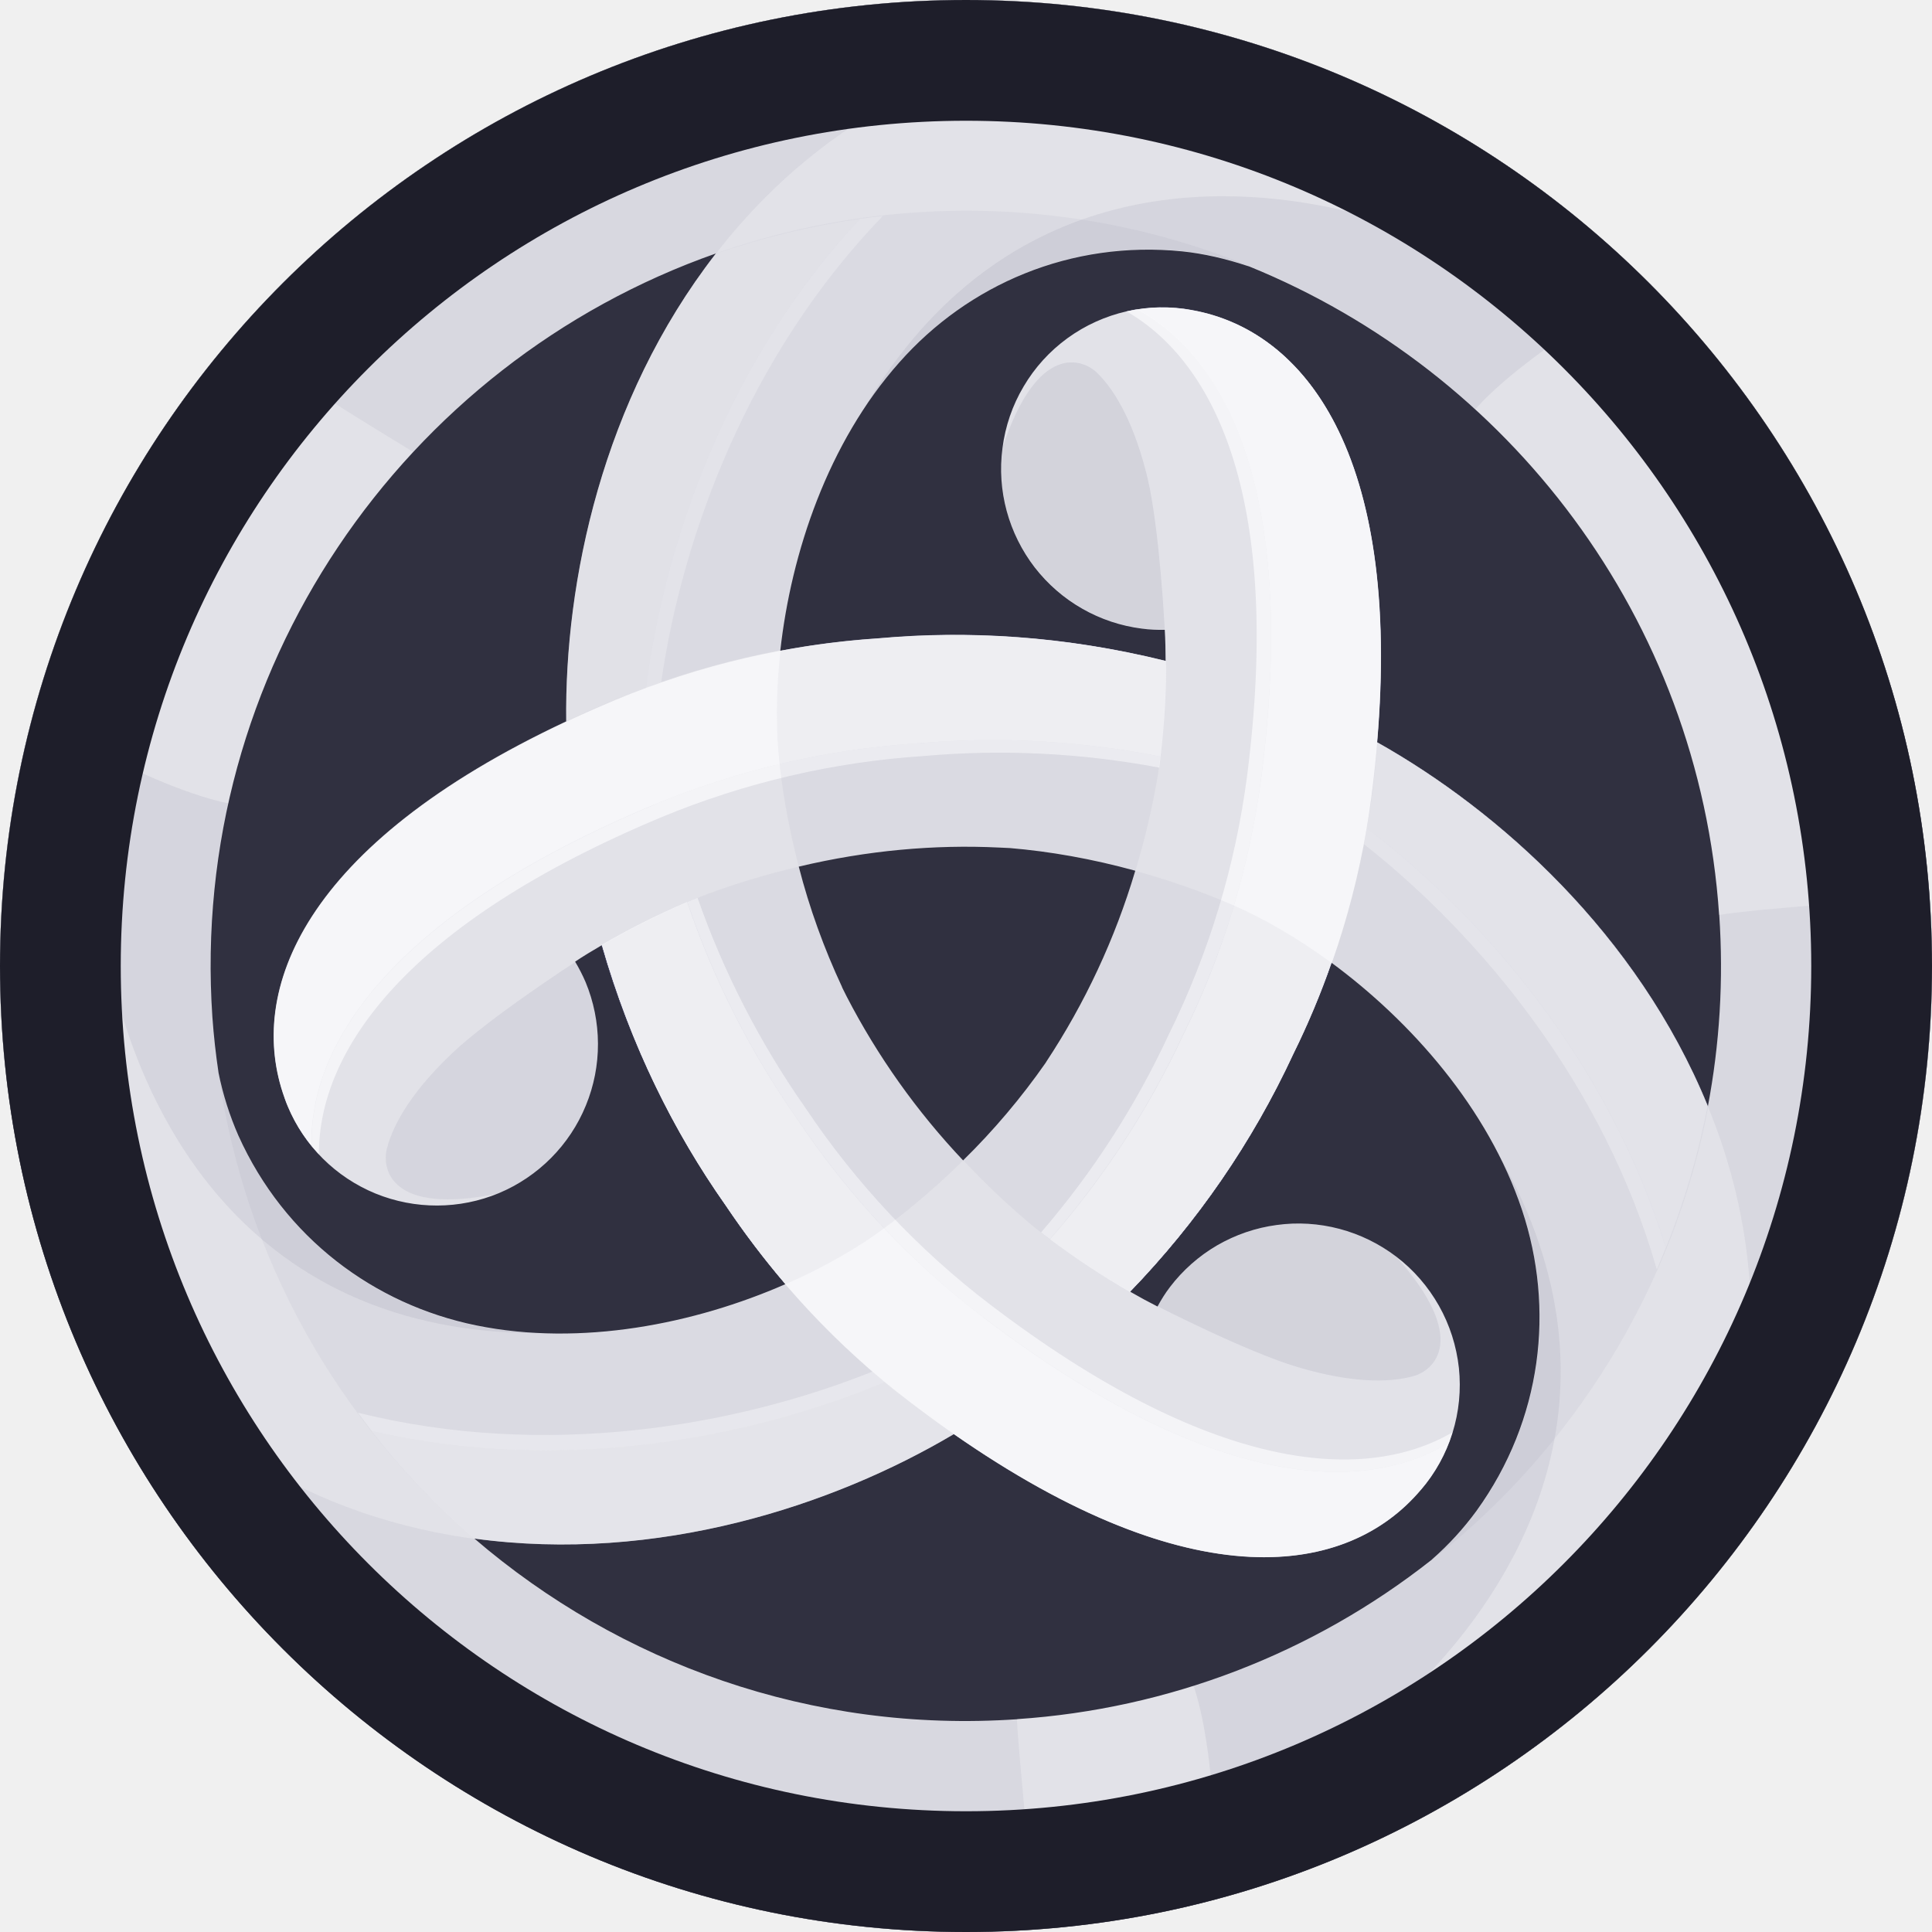
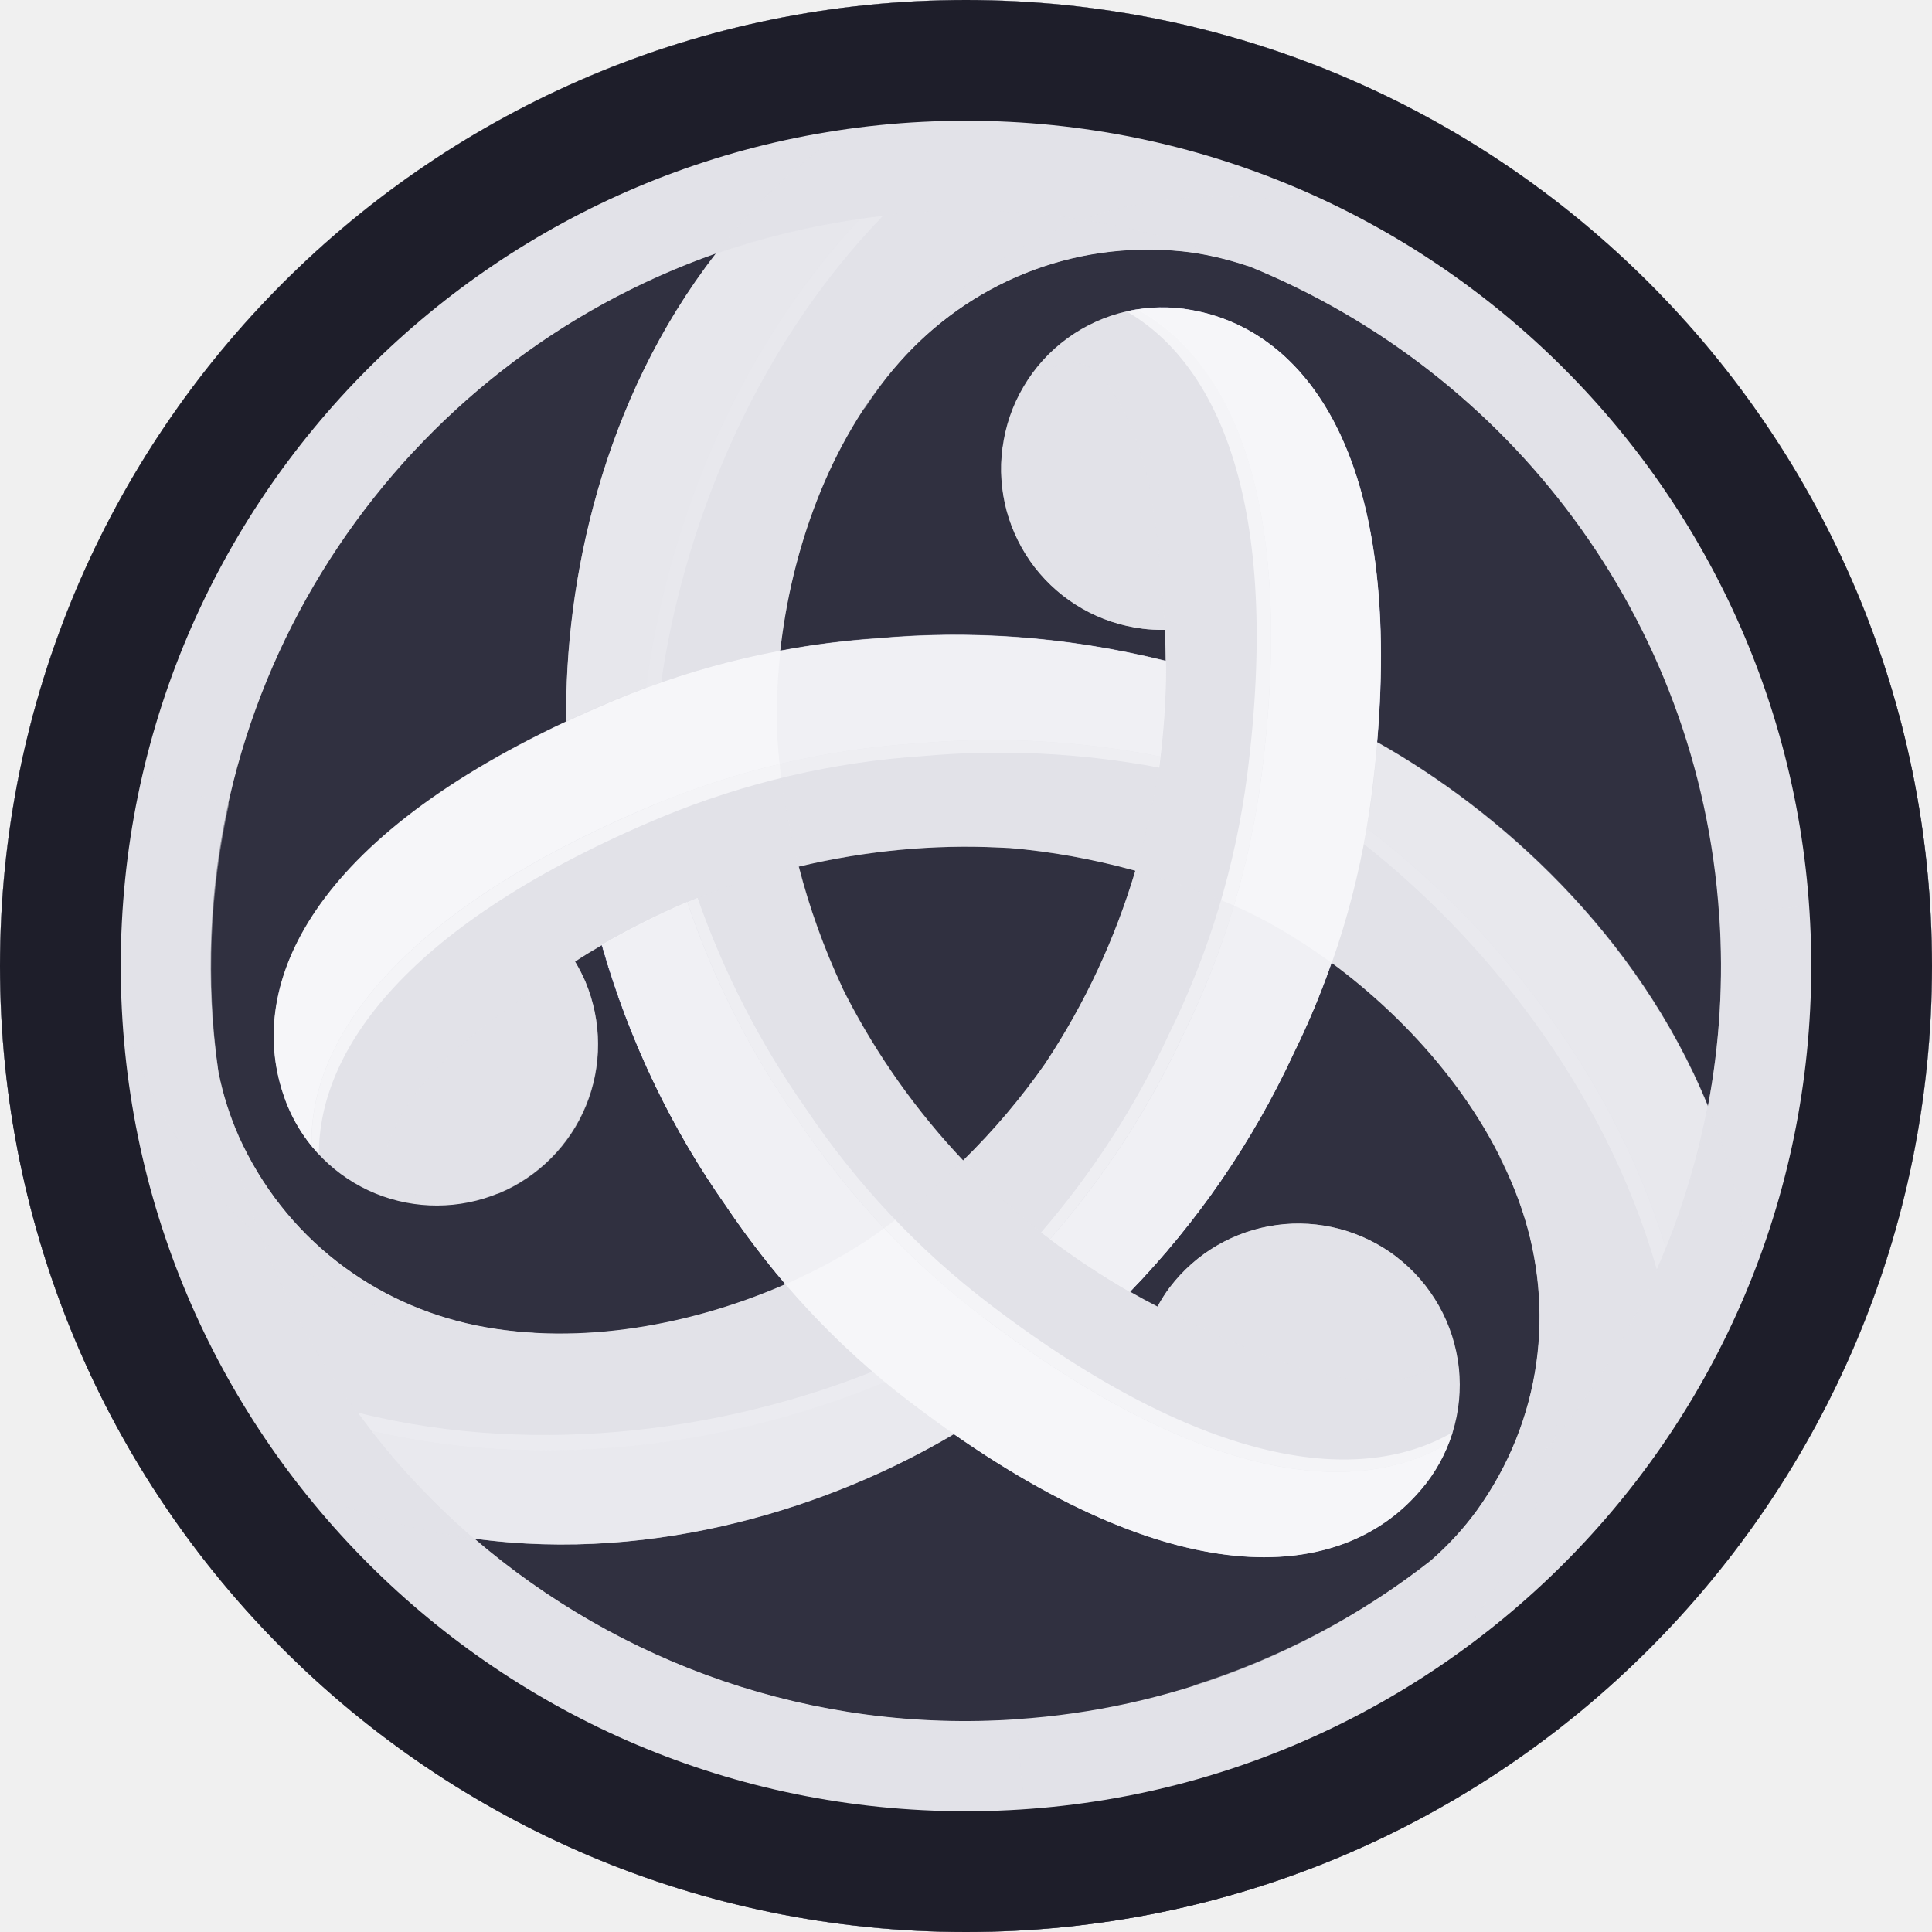
<svg xmlns="http://www.w3.org/2000/svg" width="16" height="16" viewBox="0 0 16 16" fill="none">
  <g clip-path="url(#clip0_1206_831)">
    <rect width="16" height="16" rx="8" fill="#303040" />
    <path d="M15.979 7.457C15.68 3.049 11.864 -0.281 7.457 0.019C5.261 0.168 3.333 1.191 1.988 2.723L1.984 2.72C1.974 2.733 1.966 2.745 1.958 2.757C0.621 4.299 -0.131 6.347 0.019 8.543C0.033 8.753 0.057 8.958 0.087 9.162C0.087 9.171 0.09 9.179 0.091 9.189C0.112 9.323 0.135 9.458 0.161 9.589C0.186 9.711 0.213 9.831 0.243 9.952C1.168 13.636 4.619 16.245 8.543 15.978C12.95 15.679 16.281 11.863 15.981 7.455L15.979 7.457ZM14.238 7.576C14.275 8.119 14.241 8.65 14.144 9.162C14.144 9.159 14.141 9.157 14.141 9.154C13.56 7.737 12.413 6.713 11.405 6.147C11.609 3.746 10.795 2.733 9.872 2.568C9.693 2.535 9.509 2.538 9.332 2.578C9.155 2.618 8.987 2.694 8.84 2.801C8.693 2.908 8.569 3.044 8.477 3.201C8.384 3.357 8.325 3.531 8.302 3.711C8.279 3.886 8.291 4.062 8.337 4.232C8.383 4.401 8.462 4.56 8.569 4.699C8.677 4.838 8.81 4.954 8.963 5.041C9.115 5.128 9.283 5.184 9.457 5.206C9.522 5.215 9.585 5.217 9.646 5.216C9.651 5.302 9.653 5.388 9.653 5.473C8.8 5.263 8.003 5.22 7.276 5.286C7.003 5.304 6.731 5.338 6.462 5.389C6.552 4.578 6.857 3.666 7.448 3.001C8.018 2.356 8.867 1.988 9.793 2.082C9.968 2.1 10.155 2.144 10.324 2.2C10.332 2.203 10.34 2.205 10.347 2.207C12.491 3.08 14.07 5.116 14.237 7.576H14.238ZM8.662 8.798C8.662 8.798 8.662 8.799 8.661 8.8C8.458 9.091 8.229 9.362 7.976 9.61C7.593 9.205 7.268 8.748 7.012 8.253C7 8.227 6.986 8.203 6.974 8.177V8.175C6.824 7.854 6.703 7.52 6.615 7.177C7.183 7.042 7.74 6.993 8.273 7.019L8.358 7.023H8.361C8.695 7.051 9.042 7.112 9.402 7.211C9.235 7.773 8.986 8.307 8.663 8.796L8.662 8.798ZM5.929 2.099L5.925 2.104C4.987 3.314 4.675 4.819 4.689 5.974C2.506 6.998 2.038 8.21 2.356 9.092C2.364 9.117 2.374 9.14 2.383 9.163C2.52 9.49 2.781 9.749 3.109 9.884C3.437 10.018 3.805 10.017 4.132 9.881C4.458 9.744 4.718 9.483 4.852 9.155C4.987 8.827 4.985 8.459 4.849 8.132C4.824 8.074 4.795 8.018 4.763 7.964C4.831 7.918 4.905 7.874 4.985 7.827C5.228 8.672 5.588 9.385 6.009 9.982C6.161 10.208 6.325 10.425 6.504 10.635C5.757 10.962 4.815 11.154 3.942 10.976C3.099 10.803 2.356 10.253 1.974 9.404C1.901 9.237 1.846 9.064 1.81 8.885C1.787 8.732 1.77 8.578 1.759 8.424C1.564 5.558 3.342 3.008 5.929 2.099ZM8.424 14.238C6.722 14.355 5.131 13.774 3.929 12.742C5.446 12.949 6.905 12.467 7.899 11.877C9.878 13.255 11.162 13.055 11.767 12.339C11.886 12.201 11.975 12.04 12.029 11.866C12.083 11.693 12.101 11.509 12.082 11.329C12.062 11.147 12.006 10.972 11.917 10.814C11.827 10.655 11.707 10.516 11.562 10.406C11.422 10.3 11.263 10.222 11.093 10.177C10.923 10.132 10.746 10.121 10.573 10.145C10.399 10.168 10.231 10.226 10.079 10.314C9.928 10.402 9.795 10.52 9.689 10.659C9.65 10.71 9.616 10.765 9.586 10.82C9.513 10.783 9.437 10.742 9.359 10.697C9.916 10.121 10.373 9.457 10.71 8.73C10.831 8.485 10.937 8.232 11.027 7.973C11.685 8.458 12.323 9.177 12.605 10.021C12.877 10.837 12.773 11.757 12.228 12.512C12.121 12.658 11.998 12.793 11.861 12.913L11.856 12.918C10.871 13.694 9.676 14.153 8.425 14.237L8.424 14.238Z" fill="#E2E2E8" />
    <g style="mix-blend-mode:overlay" opacity="0.9">
      <path d="M9.872 2.567C9.722 2.539 9.568 2.537 9.417 2.562C10.183 2.978 10.74 4.138 10.447 6.427C10.35 7.171 10.132 7.895 9.8 8.568C9.514 9.183 9.142 9.753 8.695 10.263C8.907 10.422 9.129 10.568 9.359 10.7C9.916 10.124 10.373 9.46 10.71 8.734C11.043 8.06 11.262 7.337 11.358 6.592C11.707 3.868 10.85 2.742 9.872 2.568L9.872 2.567Z" fill="#E2E2E8" />
    </g>
    <g style="mix-blend-mode:overlay" opacity="0.8">
      <path d="M10.447 6.425C10.74 4.137 10.183 2.976 9.418 2.56C9.387 2.564 9.359 2.571 9.328 2.578C10.078 3.009 10.617 4.167 10.328 6.425C10.231 7.17 10.012 7.893 9.68 8.566C9.405 9.159 9.049 9.711 8.622 10.206C8.647 10.226 8.67 10.243 8.695 10.261C9.141 9.751 9.513 9.181 9.799 8.566C10.132 7.893 10.351 7.17 10.447 6.425Z" fill="#E2E2E8" />
    </g>
    <g style="mix-blend-mode:overlay" opacity="0.5">
      <path d="M7.538 11.615C7.465 11.56 7.397 11.503 7.327 11.445C6.197 11.916 4.632 12.212 3.077 11.851C3.33 12.175 3.615 12.474 3.927 12.742C5.444 12.949 6.904 12.467 7.898 11.877C7.776 11.791 7.655 11.704 7.536 11.614L7.538 11.615Z" fill="#E2E2E8" />
    </g>
    <g style="mix-blend-mode:overlay" opacity="0.6">
      <path d="M7.328 11.445C7.294 11.417 7.258 11.388 7.225 11.359C6.088 11.814 4.515 12.086 2.963 11.699C3.002 11.749 3.04 11.802 3.078 11.851C4.632 12.212 6.198 11.917 7.328 11.445Z" fill="#E2E2E8" />
    </g>
    <g style="mix-blend-mode:overlay" opacity="0.9">
      <path d="M2.357 9.094C2.365 9.118 2.375 9.142 2.385 9.165C2.435 9.285 2.501 9.393 2.58 9.491C2.559 8.62 3.284 7.556 5.412 6.666C6.105 6.378 6.841 6.206 7.59 6.157C8.265 6.097 8.946 6.134 9.611 6.266C9.645 5.979 9.659 5.711 9.656 5.474C8.879 5.278 8.075 5.215 7.278 5.286C6.529 5.335 5.793 5.507 5.099 5.796C2.566 6.855 2.019 8.16 2.358 9.095V9.094H2.357Z" fill="#E2E2E8" />
    </g>
    <g style="mix-blend-mode:overlay" opacity="0.8">
      <path d="M5.412 6.667C3.284 7.558 2.558 8.621 2.581 9.492C2.6 9.515 2.62 9.537 2.641 9.559C2.639 8.695 3.373 7.649 5.472 6.77C6.165 6.482 6.901 6.31 7.65 6.261C8.301 6.203 8.957 6.236 9.6 6.357C9.604 6.327 9.608 6.297 9.611 6.266C8.946 6.134 8.265 6.097 7.59 6.157C6.841 6.206 6.105 6.378 5.412 6.666V6.667Z" fill="#E2E2E8" />
    </g>
    <g style="mix-blend-mode:overlay" opacity="0.4">
      <path d="M11.36 6.591C11.35 6.681 11.335 6.769 11.319 6.858C12.291 7.6 13.331 8.809 13.796 10.335C13.95 9.953 14.066 9.557 14.143 9.152C13.563 7.735 12.416 6.712 11.408 6.147C11.396 6.291 11.381 6.437 11.362 6.591H11.36Z" fill="#E2E2E8" />
    </g>
    <g style="mix-blend-mode:overlay" opacity="0.5">
      <path d="M11.319 6.858C11.311 6.902 11.304 6.947 11.296 6.991C12.259 7.749 13.281 8.975 13.721 10.512C13.747 10.453 13.771 10.394 13.795 10.335C13.329 8.809 12.291 7.601 11.318 6.858H11.319Z" fill="#E2E2E8" />
    </g>
    <g style="mix-blend-mode:overlay" opacity="0.9">
      <path d="M11.767 12.338C11.866 12.222 11.945 12.089 12 11.947C11.256 12.401 9.973 12.304 8.138 10.906C7.541 10.45 7.024 9.899 6.607 9.274C6.217 8.719 5.909 8.112 5.691 7.47C5.425 7.583 5.186 7.707 4.98 7.827C5.2 8.597 5.547 9.325 6.007 9.981C6.418 10.594 6.93 11.149 7.538 11.613C9.723 13.277 11.126 13.098 11.765 12.338H11.767V12.338Z" fill="#E2E2E8" />
    </g>
    <g style="mix-blend-mode:overlay" opacity="0.8">
      <path d="M8.139 10.906C9.973 12.304 11.257 12.401 12.001 11.947C12.011 11.918 12.021 11.889 12.029 11.862C11.282 12.296 10.008 12.182 8.199 10.803C7.602 10.348 7.085 9.796 6.668 9.172C6.293 8.637 5.993 8.052 5.777 7.436C5.748 7.448 5.721 7.459 5.693 7.471C5.911 8.113 6.219 8.721 6.609 9.276C7.02 9.889 7.532 10.444 8.14 10.908L8.138 10.906H8.139Z" fill="#E2E2E8" />
    </g>
    <g style="mix-blend-mode:overlay" opacity="0.3">
      <path d="M5.098 5.792C5.182 5.758 5.265 5.727 5.35 5.695C5.506 4.482 6.033 2.978 7.123 1.812C6.715 1.871 6.314 1.967 5.925 2.103C4.987 3.313 4.675 4.818 4.689 5.973C4.819 5.912 4.955 5.851 5.097 5.793L5.098 5.792Z" fill="#E2E2E8" />
    </g>
    <g style="mix-blend-mode:overlay" opacity="0.4">
      <path d="M5.35 5.696C5.392 5.681 5.433 5.664 5.476 5.649C5.651 4.436 6.201 2.938 7.312 1.788C7.249 1.795 7.186 1.803 7.123 1.812C6.033 2.978 5.506 4.481 5.35 5.694V5.696H5.35Z" fill="#E2E2E8" />
    </g>
-     <g style="mix-blend-mode:multiply" opacity="0.4">
+     <g opacity="0.4">
      <path d="M7.457 0.019C5.261 0.169 3.334 1.191 1.988 2.723L1.958 2.757C2.219 3.018 3.076 3.53 3.422 3.743C4.113 3 4.974 2.435 5.931 2.099C5.998 2.011 6.069 1.925 6.143 1.842C7.047 0.822 8.28 0.284 9.712 0.284C9.871 0.284 10.196 0.31 10.202 0.31C9.311 0.053 8.382 -0.045 7.457 0.019L7.457 0.019Z" fill="#E2E2E8" />
    </g>
-     <g style="mix-blend-mode:multiply" opacity="0.4">
+     <g opacity="0.4">
      <path d="M8.423 14.24C6.722 14.356 5.131 13.776 3.929 12.744C3.816 12.729 3.704 12.71 3.592 12.687C2.257 12.415 1.173 11.615 0.458 10.377C0.379 10.239 0.308 10.099 0.243 9.955C1.167 13.639 4.619 16.248 8.541 15.981C8.559 15.578 8.44 14.64 8.422 14.24H8.423Z" fill="#E2E2E8" />
    </g>
-     <g style="mix-blend-mode:multiply" opacity="0.4">
+     <g opacity="0.4">
      <path d="M15.98 7.458C15.733 7.433 14.534 7.528 14.238 7.577C14.275 8.119 14.241 8.65 14.144 9.162C14.185 9.264 14.225 9.368 14.26 9.473C14.691 10.765 14.541 12.103 13.826 13.343C13.747 13.48 13.661 13.613 13.569 13.741C13.569 13.741 13.573 13.738 13.574 13.735C15.2 12.154 16.145 9.897 15.98 7.459V7.458Z" fill="#E2E2E8" />
    </g>
-     <g style="mix-blend-mode:multiply" opacity="0.5">
+     <g opacity="0.5">
      <path d="M9.794 2.081C9.97 2.099 10.157 2.142 10.326 2.199C10.334 2.201 10.342 2.204 10.349 2.205C11.036 2.486 11.667 2.885 12.215 3.386C12.215 3.386 12.218 3.387 12.219 3.388C12.482 3.089 12.987 2.759 12.987 2.759C12.987 2.759 12.214 1.967 11.029 1.721C10.201 1.548 8.332 1.383 7.153 3.388L7.164 3.378C7.252 3.246 7.344 3.117 7.449 2.999C8.02 2.355 8.869 1.986 9.794 2.081Z" fill="#E2E2E8" />
    </g>
-     <g style="mix-blend-mode:multiply" opacity="0.5">
+     <g opacity="0.5">
      <path d="M12.228 12.513C12.121 12.66 11.998 12.794 11.861 12.915C11.856 12.92 11.849 12.925 11.844 12.931C11.257 13.385 10.595 13.732 9.889 13.956C9.887 13.956 9.886 13.956 9.884 13.958C10.013 14.335 10.046 14.938 10.046 14.938C10.046 14.938 11.118 14.664 11.923 13.762C12.486 13.131 13.565 11.595 12.417 9.571C12.417 9.571 12.419 9.578 12.421 9.586C12.492 9.728 12.557 9.872 12.606 10.022C12.879 10.838 12.774 11.758 12.23 12.512L12.228 12.513Z" fill="#E2E2E8" />
    </g>
-     <g style="mix-blend-mode:multiply" opacity="0.5">
+     <g opacity="0.5">
      <path d="M1.977 9.407C1.903 9.241 1.848 9.067 1.812 8.888C1.811 8.88 1.808 8.872 1.807 8.864C1.705 8.126 1.738 7.378 1.896 6.658V6.654C1.504 6.577 0.966 6.304 0.966 6.304C0.966 6.304 0.668 7.37 1.047 8.518C1.313 9.321 2.102 11.023 4.428 11.041C4.428 11.041 4.422 11.039 4.413 11.037C4.256 11.027 4.099 11.011 3.944 10.979C3.101 10.807 2.357 10.256 1.975 9.407H1.977Z" fill="#E2E2E8" />
    </g>
-     <g style="mix-blend-mode:multiply" opacity="0.6">
+     <g opacity="0.6">
      <path d="M9.457 5.206C9.522 5.214 9.585 5.216 9.646 5.215C9.646 5.215 9.604 4.384 9.503 3.957C9.4 3.531 9.249 3.247 9.085 3.087C8.966 2.972 8.592 2.83 8.302 3.709C8.28 3.883 8.292 4.06 8.337 4.229C8.383 4.398 8.462 4.557 8.57 4.696C8.677 4.835 8.811 4.951 8.963 5.038C9.115 5.126 9.283 5.182 9.457 5.204V5.205V5.206Z" fill="#E2E2E8" />
    </g>
-     <g style="mix-blend-mode:multiply" opacity="0.5">
+     <g opacity="0.5">
      <path d="M4.851 8.135C4.826 8.077 4.797 8.021 4.764 7.967C4.764 7.967 4.065 8.419 3.747 8.72C3.429 9.021 3.259 9.293 3.203 9.516C3.164 9.677 3.227 10.071 4.133 9.883C4.46 9.746 4.719 9.485 4.854 9.158C4.988 8.83 4.987 8.462 4.85 8.135H4.851Z" fill="#E2E2E8" />
    </g>
-     <g style="mix-blend-mode:multiply" opacity="0.6">
+     <g opacity="0.6">
      <path d="M9.69 10.658C9.652 10.709 9.618 10.764 9.587 10.818C9.587 10.818 10.328 11.198 10.748 11.322C11.169 11.447 11.489 11.458 11.71 11.395C11.868 11.35 12.178 11.097 11.563 10.407C11.423 10.3 11.264 10.223 11.094 10.178C10.925 10.133 10.748 10.122 10.574 10.145C10.4 10.169 10.232 10.226 10.081 10.315C9.929 10.403 9.796 10.52 9.69 10.66V10.658Z" fill="#E2E2E8" />
    </g>
-     <g style="mix-blend-mode:multiply" opacity="0.3">
+     <g opacity="0.3">
      <path d="M9.403 7.212C9.235 7.771 8.999 8.279 8.71 8.727C8.695 8.75 8.68 8.773 8.663 8.798C8.663 8.798 8.663 8.799 8.662 8.8C8.46 9.091 8.231 9.362 7.978 9.61C8.161 9.804 8.358 9.993 8.576 10.172C8.823 10.367 9.085 10.543 9.359 10.698C9.916 10.123 10.373 9.459 10.71 8.732C10.831 8.486 10.937 8.233 11.028 7.975C10.746 7.768 10.461 7.603 10.198 7.49C9.939 7.379 9.673 7.286 9.401 7.212H9.403H9.403Z" fill="#E2E2E8" />
    </g>
-     <g style="mix-blend-mode:multiply" opacity="0.3">
+     <g opacity="0.3">
      <path d="M3.929 12.743C5.446 12.95 6.906 12.468 7.9 11.878C7.778 11.793 7.657 11.705 7.538 11.615C7.16 11.326 6.813 10.998 6.504 10.637C5.756 10.963 4.814 11.155 3.942 10.977C3.098 10.805 2.355 10.254 1.973 9.406C1.9 9.239 1.845 9.065 1.809 8.887C2.029 10.434 2.809 11.784 3.928 12.743L3.929 12.743Z" fill="#E2E2E8" />
    </g>
-     <g style="mix-blend-mode:multiply" opacity="0.3">
+     <g opacity="0.3">
      <path d="M7.977 9.61C7.594 9.205 7.27 8.748 7.014 8.253C7.001 8.227 6.987 8.204 6.975 8.178V8.175C6.825 7.854 6.705 7.52 6.617 7.177C6.356 7.238 6.095 7.315 5.832 7.414C5.54 7.53 5.257 7.669 4.986 7.827C5.23 8.672 5.59 9.385 6.01 9.982C6.162 10.208 6.326 10.425 6.506 10.635C6.826 10.495 7.112 10.33 7.34 10.159C7.565 9.99 7.779 9.806 7.979 9.608L7.977 9.61Z" fill="#E2E2E8" />
    </g>
-     <g style="mix-blend-mode:multiply" opacity="0.3">
+     <g opacity="0.3">
      <path d="M5.926 2.104C4.988 3.315 4.676 4.819 4.689 5.975C4.825 5.911 4.961 5.851 5.099 5.793C5.538 5.61 5.995 5.473 6.462 5.386C6.553 4.576 6.858 3.664 7.448 2.999C8.019 2.354 8.868 1.985 9.793 2.08C9.969 2.098 10.156 2.141 10.325 2.198C10.333 2.2 10.341 2.203 10.348 2.204C9.469 1.846 8.52 1.694 7.574 1.76C6.999 1.799 6.448 1.916 5.928 2.099C5.927 2.1 5.925 2.103 5.924 2.104H5.926Z" fill="#E2E2E8" />
    </g>
-     <g style="mix-blend-mode:multiply" opacity="0.3">
+     <g opacity="0.3">
      <path d="M14.143 9.151C13.562 7.734 12.415 6.71 11.407 6.145C11.395 6.289 11.38 6.436 11.359 6.591C11.298 7.063 11.188 7.526 11.029 7.975C11.687 8.46 12.325 9.178 12.607 10.023C12.879 10.839 12.775 11.759 12.23 12.514C12.123 12.66 11.999 12.794 11.863 12.915L11.858 12.92C13.033 11.997 13.863 10.667 14.148 9.161C14.148 9.158 14.146 9.155 14.146 9.153L14.143 9.151Z" fill="#E2E2E8" />
    </g>
-     <g style="mix-blend-mode:multiply" opacity="0.3">
+     <g opacity="0.3">
      <path d="M6.458 6.35C6.491 6.629 6.544 6.905 6.615 7.177C7.184 7.043 7.741 6.993 8.273 7.019L8.358 7.023H8.361C8.695 7.051 9.043 7.112 9.403 7.211C9.48 6.955 9.544 6.689 9.59 6.413C9.641 6.068 9.656 5.749 9.655 5.471C8.802 5.26 8.005 5.218 7.278 5.283C7.005 5.301 6.733 5.336 6.464 5.386C6.425 5.734 6.424 6.064 6.459 6.349L6.458 6.35Z" fill="#E2E2E8" />
    </g>
  </g>
  <rect x="0.5" y="0.5" width="15" height="15" rx="7.5" stroke="#1E1E2A" />
  <defs>
    <clipPath id="clip0_1206_831">
      <rect width="16" height="16" rx="8" fill="white" />
    </clipPath>
  </defs>
</svg>
